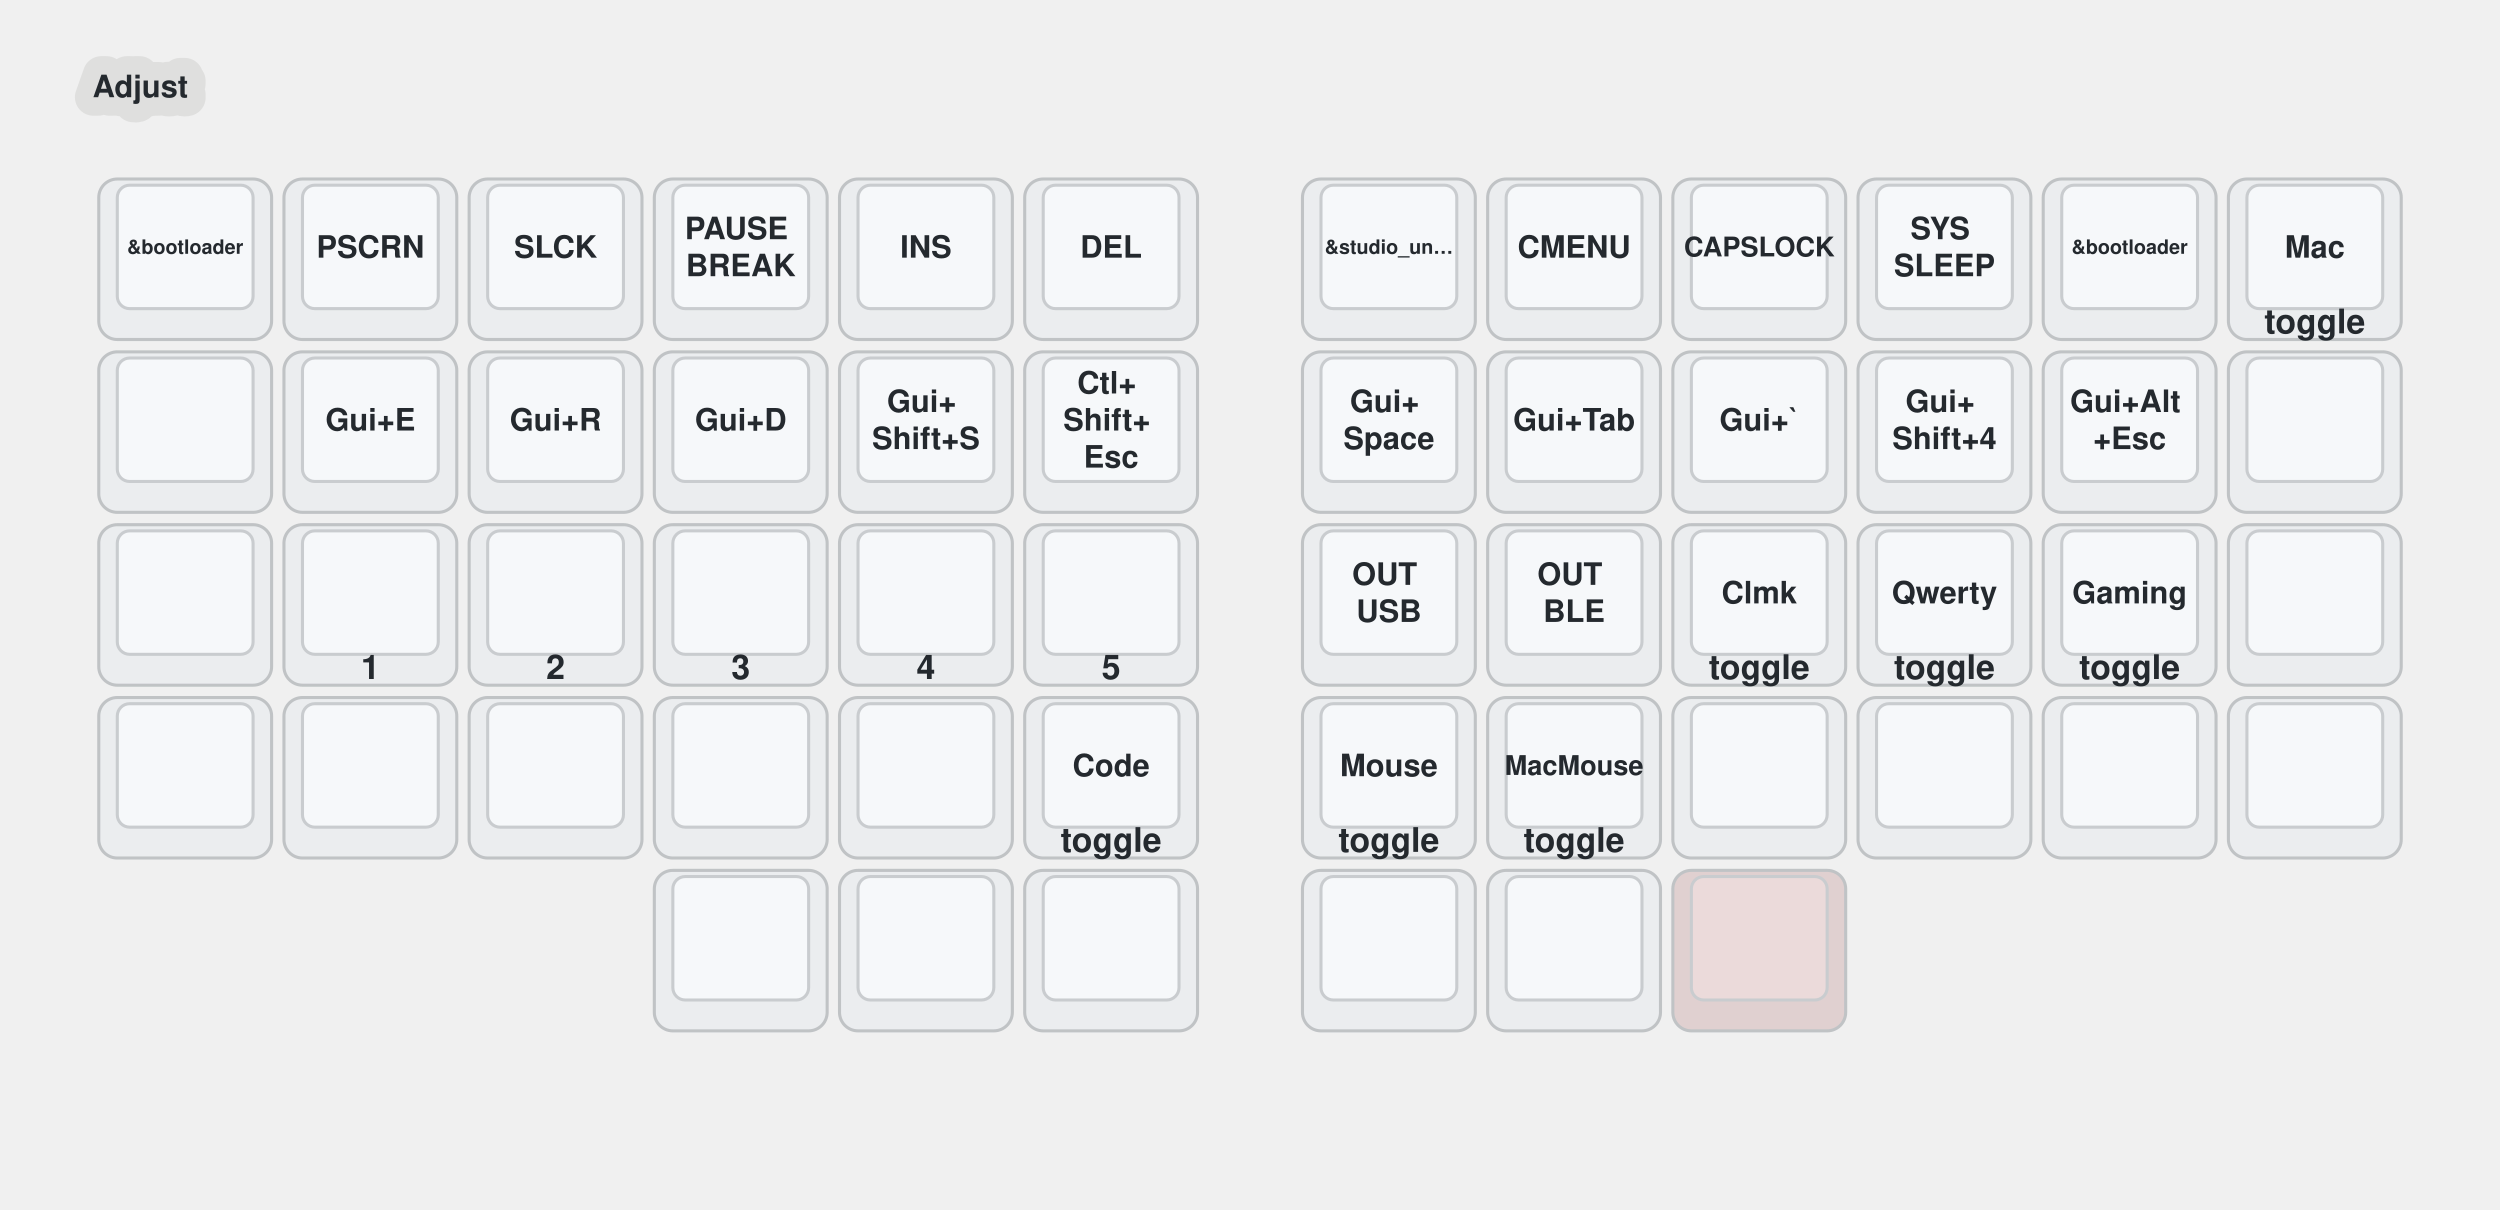
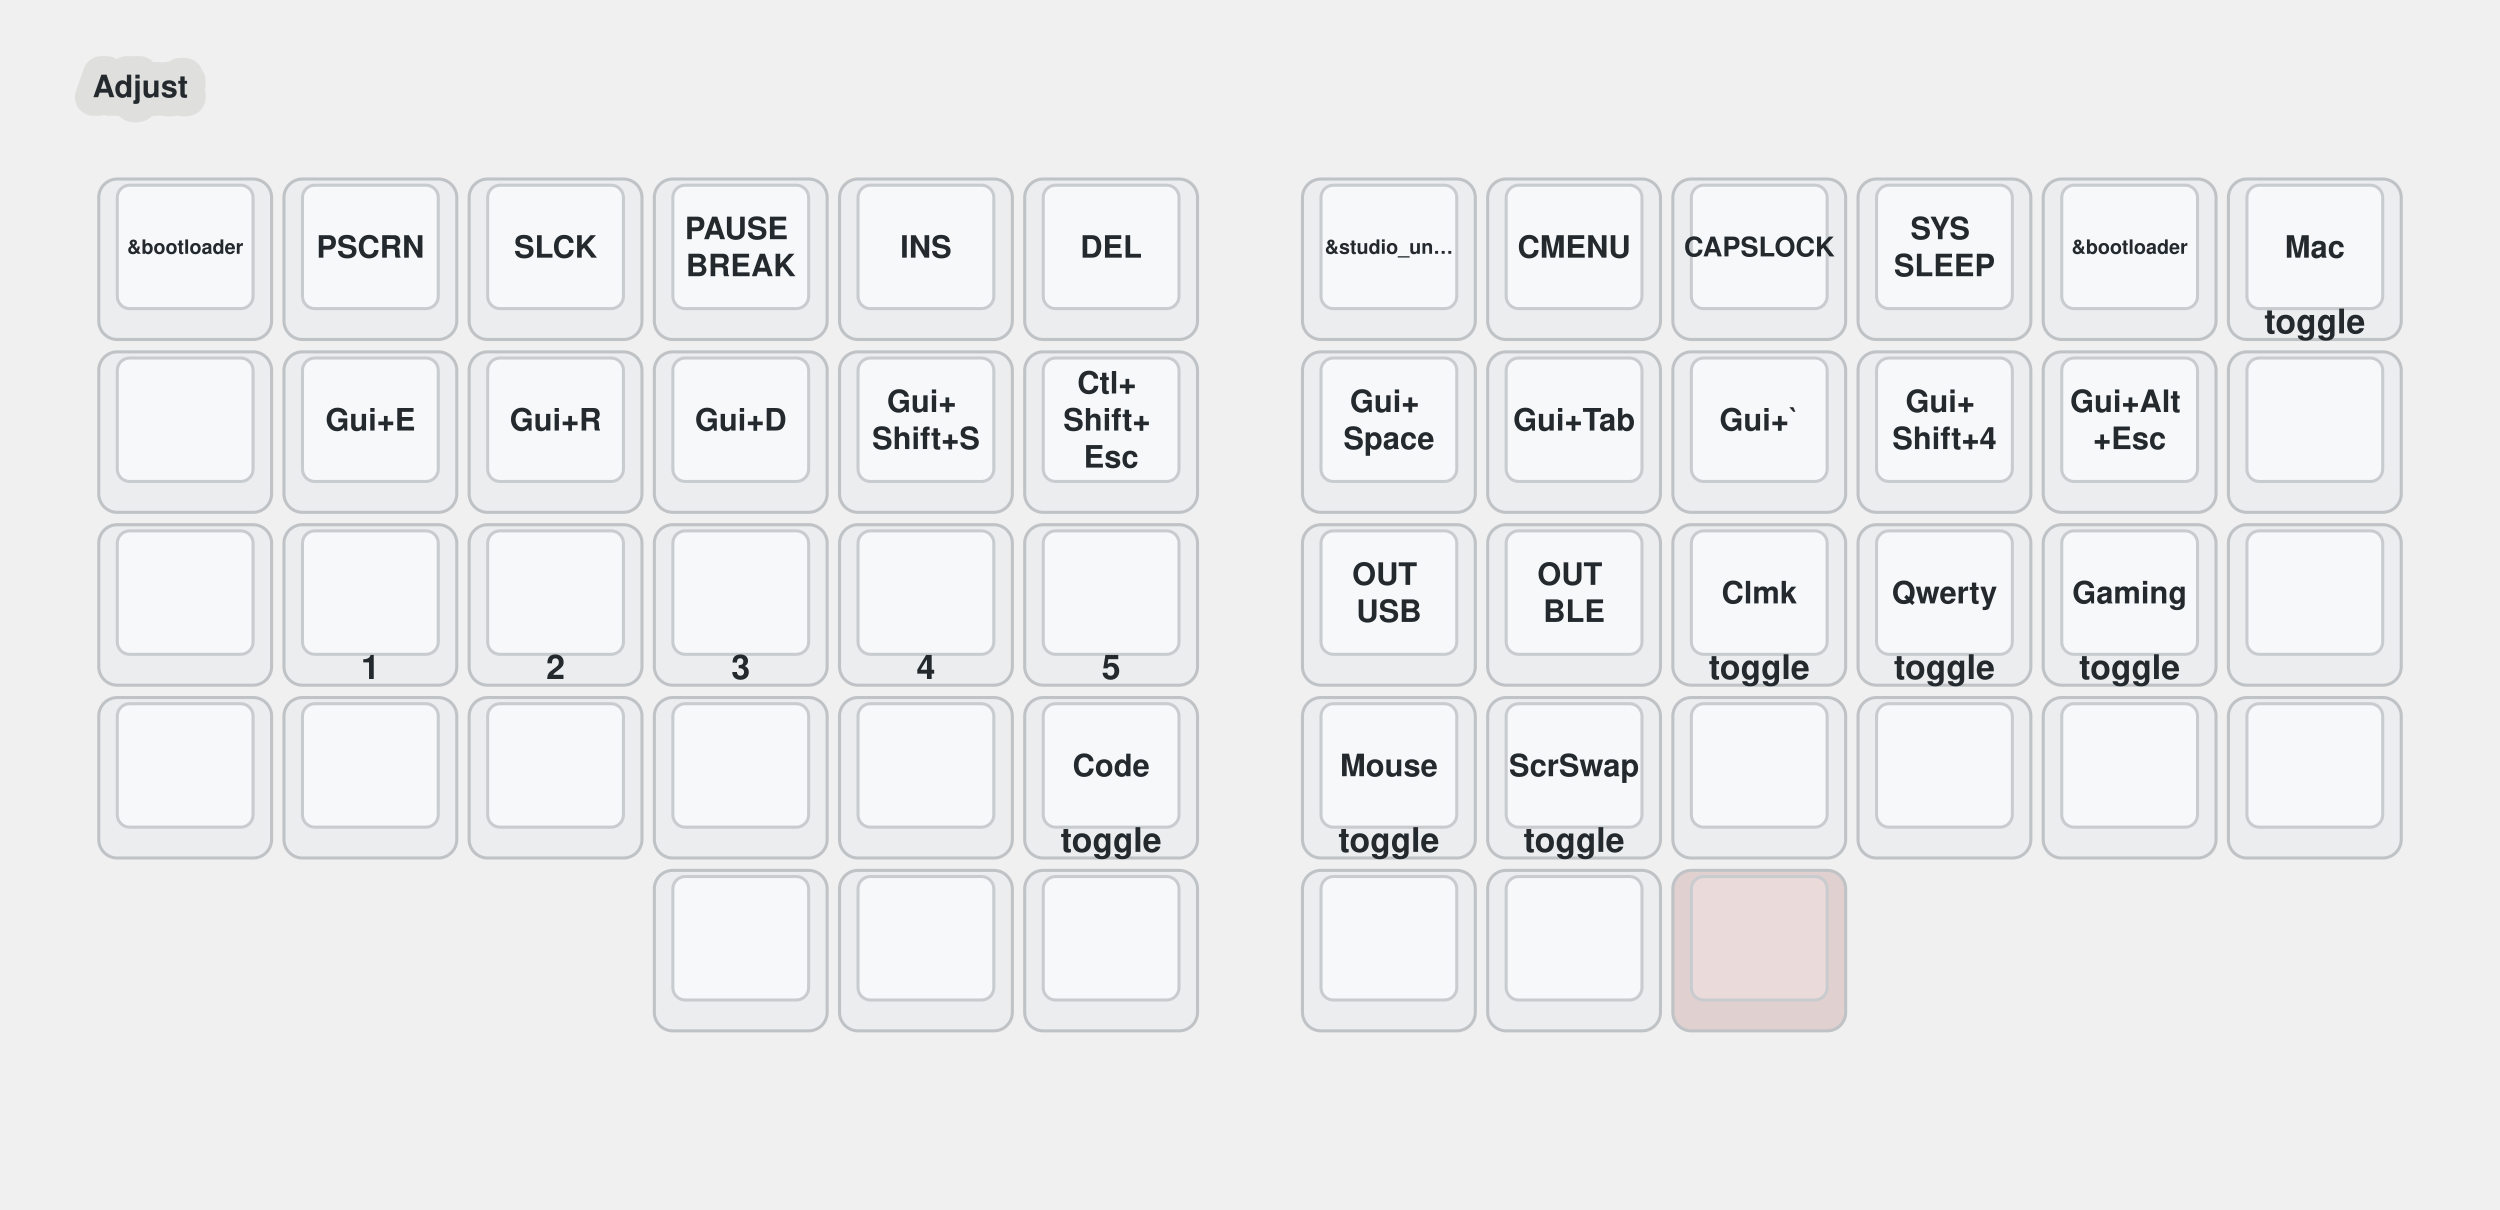
<svg xmlns="http://www.w3.org/2000/svg" xmlns:xlink="http://www.w3.org/1999/xlink" width="810" height="392" viewBox="0 0 810 392" class="keymap">
  <defs>/* start glyphs */
<svg id="mdi:bluetooth-connect">
      <svg id="mdi-bluetooth-connect" viewBox="0 0 24 24">
        <path d="M19,10L17,12L19,14L21,12M14.88,16.29L13,18.17V14.41M13,5.83L14.88,7.71L13,9.58M17.71,7.71L12,2H11V9.58L6.41,5L5,6.41L10.59,12L5,17.58L6.41,19L11,14.41V22H12L17.71,16.29L13.41,12M7,12L5,10L3,12L5,14L7,12Z" />
      </svg>
    </svg>
    <svg id="mdi:bluetooth-off">
      <svg id="mdi-bluetooth-off" viewBox="0 0 24 24">
        <path d="M13,5.83L14.88,7.71L13.28,9.31L14.69,10.72L17.71,7.7L12,2H11V7.03L13,9.03M5.41,4L4,5.41L10.59,12L5,17.59L6.41,19L11,14.41V22H12L16.29,17.71L18.59,20L20,18.59M13,18.17V14.41L14.88,16.29" />
      </svg>
    </svg>
    <svg id="mdi:transfer">
      <svg id="mdi-transfer" viewBox="0 0 24 24">
        <path d="M8 4A2 2 0 0 0 6 6V10H8V6H16V9H13.5L17 12.5L20.5 9H18V6A2 2 0 0 0 16 4H8M3 12V14H11V12H3M3 15V17H11V15H3M13 15V17H21V15H13M3 18V20H11V18H3M13 18V20H21V18H13Z" />
      </svg>
    </svg>
  </defs>/* end glyphs */
<style>/* inherit to force styles through use tags */
svg path {
    fill: inherit;
}

/* font and background color specifications */
svg.keymap {
    font-family: SFMono-Regular,Consolas,Liberation Mono,Menlo,monospace;
    font-size: 14px;
    font-kerning: normal;
    text-rendering: optimizeLegibility;
    fill: #24292e;
}

/* default key styling */
rect.key {
    fill: #f6f8fa;
}

rect.key, rect.combo {
    stroke: #c9cccf;
    stroke-width: 1;
}

/* default key side styling, only used is draw_key_sides is set */
rect.side {
    filter: brightness(90%);
}

/* color accent for combo boxes */
rect.combo, rect.combo-separate {
    fill: #cdf;
}

/* color accent for held keys */
rect.held, rect.combo.held {
    fill: #fdd;
}

/* color accent for ghost (optional) keys */
rect.ghost, rect.combo.ghost {
    stroke-dasharray: 4, 4;
    stroke-width: 2;
}

text {
    text-anchor: middle;
    dominant-baseline: middle;
}

/* styling for layer labels */
text.label {
    font-weight: bold;
    text-anchor: start;
    stroke: white;
    stroke-width: 4;
    paint-order: stroke;
}

/* styling for optional footer */
text.footer {
    text-anchor: end;
    dominant-baseline: auto;
    stroke: white;
    stroke-width: 4;
    paint-order: stroke;
}

/* styling for combo tap, and key non-tap label text */
text.combo, text.hold, text.shifted, text.left, text.right, text.tl, text.tr, text.bl, text.br {
    font-size: 11px;
}

text.hold, text.bl, text.br {
    text-anchor: middle;
    dominant-baseline: auto;
}

text.shifted, text.tl, text.tr {
    text-anchor: middle;
    dominant-baseline: hanging;
}

text.left, text.tl, text.bl {
    text-anchor: start;
}

text.right, text.tr, text.br {
    text-anchor: end;
}

text.layer-activator {
    text-decoration: underline;
}

/* styling for hold/shifted label text in combo box */
text.combo.hold, text.combo.shifted, text.combo.left, text.combo.right {
    font-size: 8px;
}

/* lighter symbol for transparent keys */
text.trans {
    fill: #7b7e81;
}

/* styling for combo dendrons */
path.combo {
    stroke-width: 1;
    stroke: gray;
    fill: none;
}

/* Start Tabler Icons Cleanup */
/* cannot use height/width with glyphs */
.icon-tabler &gt; path {
    fill: inherit;
    stroke: inherit;
    stroke-width: 2;
}
/* hide tabler's default box */
.icon-tabler &gt; path[stroke="none"][fill="none"] {
    visibility: hidden;
}
/* End Tabler Icons Cleanup */

svg.keymap {
  font-family: Helvetica Neue, Helvetica, Arial, sans-serif;
  font-size: 10px;
  font-weight: bold;
}

text.label {
  stroke: #dfdfde;
  stroke-width: 12;
  stroke-linejoin: round;
}

rect.combo, rect.combo-separate {
  opacity: 0.95;
  stroke: #c9cccf;
  stroke-width: 0.5;
  fill: #d7eaed;
}
path.combo {
  stroke-dasharray: 4, 4;
  stroke-opacity: 0.3;
}

rect.held, rect.combo.held {
  fill: #ebdada;
}

.trans.tap, .ghost.tap {
  opacity: 0.5;
}

.shifted {
  translate: -9px 3px;
  opacity: 0.3;
}

.toggle.shifted {
  translate: -12px 17px;
  opacity: 1.0;
}
.toggle.hold {
  translate: 12px -25px;
}

.text_with_symbol.tap {
  translate: -1px 1px;
}
.text_with_symbol.shifted {
  translate: 8px 13px;
  font-size: 8px;
  opacity: 1.0;
}

.combo.text_with_symbol.tap {
  translate: -1px 1px;
}
.combo.text_with_symbol.shifted {
  translate: 7px 5px;
  font-size: 8px;
  opacity: 1.0;
}
</style>
  <g transform="translate(30, 0)" class="layer-Adjust">
    <text x="0" y="28" class="label" id="Adjust">Adjust</text>
    <g transform="translate(0, 56)">
      <g transform="translate(30, 28)" class="key keypos-0">
        <rect rx="6" ry="6" x="-28" y="-26" width="56" height="52" class="key side" />
        <rect rx="4" ry="4" x="-22" y="-24" width="44" height="40" class="key" />
        <text x="0" y="-4" class="key tap">
          <tspan style="font-size: 64%">&amp;bootloader</tspan>
        </text>
      </g>
      <g transform="translate(90, 28)" class="key keypos-1">
        <rect rx="6" ry="6" x="-28" y="-26" width="56" height="52" class="key side" />
        <rect rx="4" ry="4" x="-22" y="-24" width="44" height="40" class="key" />
        <text x="0" y="-4" class="key tap">PSCRN</text>
      </g>
      <g transform="translate(150, 28)" class="key keypos-2">
        <rect rx="6" ry="6" x="-28" y="-26" width="56" height="52" class="key side" />
        <rect rx="4" ry="4" x="-22" y="-24" width="44" height="40" class="key" />
        <text x="0" y="-4" class="key tap">SLCK</text>
      </g>
      <g transform="translate(210, 28)" class="key keypos-3">
        <rect rx="6" ry="6" x="-28" y="-26" width="56" height="52" class="key side" />
        <rect rx="4" ry="4" x="-22" y="-24" width="44" height="40" class="key" />
        <text x="0" y="-4" class="key tap">
          <tspan x="0" dy="-0.6em">PAUSE</tspan>
          <tspan x="0" dy="1.2em">BREAK</tspan>
        </text>
      </g>
      <g transform="translate(270, 28)" class="key keypos-4">
        <rect rx="6" ry="6" x="-28" y="-26" width="56" height="52" class="key side" />
        <rect rx="4" ry="4" x="-22" y="-24" width="44" height="40" class="key" />
        <text x="0" y="-4" class="key tap">INS</text>
      </g>
      <g transform="translate(330, 28)" class="key keypos-5">
        <rect rx="6" ry="6" x="-28" y="-26" width="56" height="52" class="key side" />
        <rect rx="4" ry="4" x="-22" y="-24" width="44" height="40" class="key" />
        <text x="0" y="-4" class="key tap">DEL</text>
      </g>
      <g transform="translate(420, 28)" class="key keypos-6">
        <rect rx="6" ry="6" x="-28" y="-26" width="56" height="52" class="key side" />
        <rect rx="4" ry="4" x="-22" y="-24" width="44" height="40" class="key" />
        <text x="0" y="-4" class="key tap">
          <tspan style="font-size: 64%">&amp;studio_un…</tspan>
        </text>
      </g>
      <g transform="translate(480, 28)" class="key keypos-7">
        <rect rx="6" ry="6" x="-28" y="-26" width="56" height="52" class="key side" />
        <rect rx="4" ry="4" x="-22" y="-24" width="44" height="40" class="key" />
        <text x="0" y="-4" class="key tap">CMENU</text>
      </g>
      <g transform="translate(540, 28)" class="key keypos-8">
        <rect rx="6" ry="6" x="-28" y="-26" width="56" height="52" class="key side" />
        <rect rx="4" ry="4" x="-22" y="-24" width="44" height="40" class="key" />
        <text x="0" y="-4" class="key tap">
          <tspan style="font-size: 88%">CAPSLOCK</tspan>
        </text>
      </g>
      <g transform="translate(600, 28)" class="key keypos-9">
        <rect rx="6" ry="6" x="-28" y="-26" width="56" height="52" class="key side" />
        <rect rx="4" ry="4" x="-22" y="-24" width="44" height="40" class="key" />
        <text x="0" y="-4" class="key tap">
          <tspan x="0" dy="-0.6em">SYS</tspan>
          <tspan x="0" dy="1.2em">SLEEP</tspan>
        </text>
      </g>
      <g transform="translate(660, 28)" class="key keypos-10">
        <rect rx="6" ry="6" x="-28" y="-26" width="56" height="52" class="key side" />
        <rect rx="4" ry="4" x="-22" y="-24" width="44" height="40" class="key" />
        <text x="0" y="-4" class="key tap">
          <tspan style="font-size: 64%">&amp;bootloader</tspan>
        </text>
      </g>
      <g transform="translate(720, 28)" class="key keypos-11">
        <rect rx="6" ry="6" x="-28" y="-26" width="56" height="52" class="key side" />
        <rect rx="4" ry="4" x="-22" y="-24" width="44" height="40" class="key" />
        <text x="0" y="-4" class="key tap">Mac</text>
        <text x="0" y="24" class="key hold">toggle</text>
      </g>
      <g transform="translate(30, 84)" class="key trans keypos-12">
        <rect rx="6" ry="6" x="-28" y="-26" width="56" height="52" class="key trans side" />
        <rect rx="4" ry="4" x="-22" y="-24" width="44" height="40" class="key trans" />
        <use href="#mdi:transfer" xlink:href="#mdi:transfer" x="-11" y="-15" height="22" width="22.0" class="key trans tap glyph mdi:transfer" />
      </g>
      <g transform="translate(90, 84)" class="key keypos-13">
        <rect rx="6" ry="6" x="-28" y="-26" width="56" height="52" class="key side" />
        <rect rx="4" ry="4" x="-22" y="-24" width="44" height="40" class="key" />
        <text x="0" y="-4" class="key tap">Gui+E</text>
      </g>
      <g transform="translate(150, 84)" class="key keypos-14">
        <rect rx="6" ry="6" x="-28" y="-26" width="56" height="52" class="key side" />
        <rect rx="4" ry="4" x="-22" y="-24" width="44" height="40" class="key" />
        <text x="0" y="-4" class="key tap">Gui+R</text>
      </g>
      <g transform="translate(210, 84)" class="key keypos-15">
        <rect rx="6" ry="6" x="-28" y="-26" width="56" height="52" class="key side" />
        <rect rx="4" ry="4" x="-22" y="-24" width="44" height="40" class="key" />
        <text x="0" y="-4" class="key tap">Gui+D</text>
      </g>
      <g transform="translate(270, 84)" class="key keypos-16">
        <rect rx="6" ry="6" x="-28" y="-26" width="56" height="52" class="key side" />
        <rect rx="4" ry="4" x="-22" y="-24" width="44" height="40" class="key" />
        <text x="0" y="-4" class="key tap">
          <tspan x="0" dy="-0.6em">Gui+</tspan>
          <tspan x="0" dy="1.2em">Shift+S</tspan>
        </text>
      </g>
      <g transform="translate(330, 84)" class="key keypos-17">
        <rect rx="6" ry="6" x="-28" y="-26" width="56" height="52" class="key side" />
        <rect rx="4" ry="4" x="-22" y="-24" width="44" height="40" class="key" />
        <text x="0" y="-4" class="key tap">
          <tspan x="0" dy="-1.2em">Ctl+</tspan>
          <tspan x="0" dy="1.2em">Shift+</tspan>
          <tspan x="0" dy="1.2em">Esc</tspan>
        </text>
      </g>
      <g transform="translate(420, 84)" class="key keypos-18">
        <rect rx="6" ry="6" x="-28" y="-26" width="56" height="52" class="key side" />
        <rect rx="4" ry="4" x="-22" y="-24" width="44" height="40" class="key" />
        <text x="0" y="-4" class="key tap">
          <tspan x="0" dy="-0.6em">Gui+</tspan>
          <tspan x="0" dy="1.2em">Space</tspan>
        </text>
      </g>
      <g transform="translate(480, 84)" class="key keypos-19">
        <rect rx="6" ry="6" x="-28" y="-26" width="56" height="52" class="key side" />
        <rect rx="4" ry="4" x="-22" y="-24" width="44" height="40" class="key" />
        <text x="0" y="-4" class="key tap">Gui+Tab</text>
      </g>
      <g transform="translate(540, 84)" class="key keypos-20">
        <rect rx="6" ry="6" x="-28" y="-26" width="56" height="52" class="key side" />
        <rect rx="4" ry="4" x="-22" y="-24" width="44" height="40" class="key" />
        <text x="0" y="-4" class="key tap">Gui+`</text>
      </g>
      <g transform="translate(600, 84)" class="key keypos-21">
        <rect rx="6" ry="6" x="-28" y="-26" width="56" height="52" class="key side" />
        <rect rx="4" ry="4" x="-22" y="-24" width="44" height="40" class="key" />
        <text x="0" y="-4" class="key tap">
          <tspan x="0" dy="-0.6em">Gui+</tspan>
          <tspan x="0" dy="1.2em">Shift+4</tspan>
        </text>
      </g>
      <g transform="translate(660, 84)" class="key keypos-22">
        <rect rx="6" ry="6" x="-28" y="-26" width="56" height="52" class="key side" />
        <rect rx="4" ry="4" x="-22" y="-24" width="44" height="40" class="key" />
        <text x="0" y="-4" class="key tap">
          <tspan x="0" dy="-0.6em">Gui+Alt</tspan>
          <tspan x="0" dy="1.2em">+Esc</tspan>
        </text>
      </g>
      <g transform="translate(720, 84)" class="key trans keypos-23">
        <rect rx="6" ry="6" x="-28" y="-26" width="56" height="52" class="key trans side" />
        <rect rx="4" ry="4" x="-22" y="-24" width="44" height="40" class="key trans" />
        <use href="#mdi:transfer" xlink:href="#mdi:transfer" x="-11" y="-15" height="22" width="22.0" class="key trans tap glyph mdi:transfer" />
      </g>
      <g transform="translate(30, 140)" class="key keypos-24">
        <rect rx="6" ry="6" x="-28" y="-26" width="56" height="52" class="key side" />
        <rect rx="4" ry="4" x="-22" y="-24" width="44" height="40" class="key" />
        <use href="#mdi:bluetooth-off" xlink:href="#mdi:bluetooth-off" x="-11" y="-15" height="22" width="22.0" class="key tap glyph mdi:bluetooth-off" />
      </g>
      <g transform="translate(90, 140)" class="key keypos-25">
        <rect rx="6" ry="6" x="-28" y="-26" width="56" height="52" class="key side" />
        <rect rx="4" ry="4" x="-22" y="-24" width="44" height="40" class="key" />
        <text x="0" y="24" class="key hold">1</text>
        <use href="#mdi:bluetooth-connect" xlink:href="#mdi:bluetooth-connect" x="-8" y="-24" height="16" width="16.0" class="key shifted glyph mdi:bluetooth-connect" />
      </g>
      <g transform="translate(150, 140)" class="key keypos-26">
        <rect rx="6" ry="6" x="-28" y="-26" width="56" height="52" class="key side" />
        <rect rx="4" ry="4" x="-22" y="-24" width="44" height="40" class="key" />
        <text x="0" y="24" class="key hold">2</text>
        <use href="#mdi:bluetooth-connect" xlink:href="#mdi:bluetooth-connect" x="-8" y="-24" height="16" width="16.0" class="key shifted glyph mdi:bluetooth-connect" />
      </g>
      <g transform="translate(210, 140)" class="key keypos-27">
        <rect rx="6" ry="6" x="-28" y="-26" width="56" height="52" class="key side" />
        <rect rx="4" ry="4" x="-22" y="-24" width="44" height="40" class="key" />
        <text x="0" y="24" class="key hold">3</text>
        <use href="#mdi:bluetooth-connect" xlink:href="#mdi:bluetooth-connect" x="-8" y="-24" height="16" width="16.0" class="key shifted glyph mdi:bluetooth-connect" />
      </g>
      <g transform="translate(270, 140)" class="key keypos-28">
        <rect rx="6" ry="6" x="-28" y="-26" width="56" height="52" class="key side" />
        <rect rx="4" ry="4" x="-22" y="-24" width="44" height="40" class="key" />
        <text x="0" y="24" class="key hold">4</text>
        <use href="#mdi:bluetooth-connect" xlink:href="#mdi:bluetooth-connect" x="-8" y="-24" height="16" width="16.0" class="key shifted glyph mdi:bluetooth-connect" />
      </g>
      <g transform="translate(330, 140)" class="key keypos-29">
        <rect rx="6" ry="6" x="-28" y="-26" width="56" height="52" class="key side" />
        <rect rx="4" ry="4" x="-22" y="-24" width="44" height="40" class="key" />
        <text x="0" y="24" class="key hold">5</text>
        <use href="#mdi:bluetooth-connect" xlink:href="#mdi:bluetooth-connect" x="-8" y="-24" height="16" width="16.0" class="key shifted glyph mdi:bluetooth-connect" />
      </g>
      <g transform="translate(420, 140)" class="key keypos-30">
        <rect rx="6" ry="6" x="-28" y="-26" width="56" height="52" class="key side" />
        <rect rx="4" ry="4" x="-22" y="-24" width="44" height="40" class="key" />
        <text x="0" y="-4" class="key tap">
          <tspan x="0" dy="-0.6em">OUT</tspan>
          <tspan x="0" dy="1.2em">USB</tspan>
        </text>
      </g>
      <g transform="translate(480, 140)" class="key keypos-31">
        <rect rx="6" ry="6" x="-28" y="-26" width="56" height="52" class="key side" />
        <rect rx="4" ry="4" x="-22" y="-24" width="44" height="40" class="key" />
        <text x="0" y="-4" class="key tap">
          <tspan x="0" dy="-0.6em">OUT</tspan>
          <tspan x="0" dy="1.2em">BLE</tspan>
        </text>
      </g>
      <g transform="translate(540, 140)" class="key keypos-32">
        <rect rx="6" ry="6" x="-28" y="-26" width="56" height="52" class="key side" />
        <rect rx="4" ry="4" x="-22" y="-24" width="44" height="40" class="key" />
        <text x="0" y="-4" class="key tap">Clmk</text>
        <text x="0" y="24" class="key hold">toggle</text>
      </g>
      <g transform="translate(600, 140)" class="key keypos-33">
        <rect rx="6" ry="6" x="-28" y="-26" width="56" height="52" class="key side" />
        <rect rx="4" ry="4" x="-22" y="-24" width="44" height="40" class="key" />
        <text x="0" y="-4" class="key tap">Qwerty</text>
        <text x="0" y="24" class="key hold">toggle</text>
      </g>
      <g transform="translate(660, 140)" class="key keypos-34">
        <rect rx="6" ry="6" x="-28" y="-26" width="56" height="52" class="key side" />
        <rect rx="4" ry="4" x="-22" y="-24" width="44" height="40" class="key" />
        <text x="0" y="-4" class="key tap">Gaming</text>
        <text x="0" y="24" class="key hold">toggle</text>
      </g>
      <g transform="translate(720, 140)" class="key trans keypos-35">
        <rect rx="6" ry="6" x="-28" y="-26" width="56" height="52" class="key trans side" />
        <rect rx="4" ry="4" x="-22" y="-24" width="44" height="40" class="key trans" />
        <use href="#mdi:transfer" xlink:href="#mdi:transfer" x="-11" y="-15" height="22" width="22.0" class="key trans tap glyph mdi:transfer" />
      </g>
      <g transform="translate(30, 196)" class="key trans keypos-36">
        <rect rx="6" ry="6" x="-28" y="-26" width="56" height="52" class="key trans side" />
        <rect rx="4" ry="4" x="-22" y="-24" width="44" height="40" class="key trans" />
        <use href="#mdi:transfer" xlink:href="#mdi:transfer" x="-11" y="-15" height="22" width="22.0" class="key trans tap glyph mdi:transfer" />
      </g>
      <g transform="translate(90, 196)" class="key trans keypos-37">
        <rect rx="6" ry="6" x="-28" y="-26" width="56" height="52" class="key trans side" />
        <rect rx="4" ry="4" x="-22" y="-24" width="44" height="40" class="key trans" />
        <use href="#mdi:transfer" xlink:href="#mdi:transfer" x="-11" y="-15" height="22" width="22.0" class="key trans tap glyph mdi:transfer" />
      </g>
      <g transform="translate(150, 196)" class="key trans keypos-38">
        <rect rx="6" ry="6" x="-28" y="-26" width="56" height="52" class="key trans side" />
        <rect rx="4" ry="4" x="-22" y="-24" width="44" height="40" class="key trans" />
        <use href="#mdi:transfer" xlink:href="#mdi:transfer" x="-11" y="-15" height="22" width="22.0" class="key trans tap glyph mdi:transfer" />
      </g>
      <g transform="translate(210, 196)" class="key trans keypos-39">
        <rect rx="6" ry="6" x="-28" y="-26" width="56" height="52" class="key trans side" />
        <rect rx="4" ry="4" x="-22" y="-24" width="44" height="40" class="key trans" />
        <use href="#mdi:transfer" xlink:href="#mdi:transfer" x="-11" y="-15" height="22" width="22.0" class="key trans tap glyph mdi:transfer" />
      </g>
      <g transform="translate(270, 196)" class="key trans keypos-40">
        <rect rx="6" ry="6" x="-28" y="-26" width="56" height="52" class="key trans side" />
        <rect rx="4" ry="4" x="-22" y="-24" width="44" height="40" class="key trans" />
        <use href="#mdi:transfer" xlink:href="#mdi:transfer" x="-11" y="-15" height="22" width="22.0" class="key trans tap glyph mdi:transfer" />
      </g>
      <g transform="translate(330, 196)" class="key keypos-41">
        <rect rx="6" ry="6" x="-28" y="-26" width="56" height="52" class="key side" />
        <rect rx="4" ry="4" x="-22" y="-24" width="44" height="40" class="key" />
        <text x="0" y="-4" class="key tap">Code</text>
        <text x="0" y="24" class="key hold">toggle</text>
      </g>
      <g transform="translate(420, 196)" class="key keypos-42">
        <rect rx="6" ry="6" x="-28" y="-26" width="56" height="52" class="key side" />
        <rect rx="4" ry="4" x="-22" y="-24" width="44" height="40" class="key" />
        <text x="0" y="-4" class="key tap">Mouse</text>
        <text x="0" y="24" class="key hold">toggle</text>
      </g>
      <g transform="translate(480, 196)" class="key keypos-43">
        <rect rx="6" ry="6" x="-28" y="-26" width="56" height="52" class="key side" />
        <rect rx="4" ry="4" x="-22" y="-24" width="44" height="40" class="key" />
-         <text x="0" y="-4" class="key tap">
-           <tspan style="font-size: 88%">MacMouse</tspan>
-         </text>
+         <text x="0" y="-4" class="key tap">ScrSwap</text>
        <text x="0" y="24" class="key hold">toggle</text>
      </g>
      <g transform="translate(540, 196)" class="key trans keypos-44">
        <rect rx="6" ry="6" x="-28" y="-26" width="56" height="52" class="key trans side" />
        <rect rx="4" ry="4" x="-22" y="-24" width="44" height="40" class="key trans" />
        <use href="#mdi:transfer" xlink:href="#mdi:transfer" x="-11" y="-15" height="22" width="22.0" class="key trans tap glyph mdi:transfer" />
      </g>
      <g transform="translate(600, 196)" class="key trans keypos-45">
        <rect rx="6" ry="6" x="-28" y="-26" width="56" height="52" class="key trans side" />
        <rect rx="4" ry="4" x="-22" y="-24" width="44" height="40" class="key trans" />
        <use href="#mdi:transfer" xlink:href="#mdi:transfer" x="-11" y="-15" height="22" width="22.0" class="key trans tap glyph mdi:transfer" />
      </g>
      <g transform="translate(660, 196)" class="key trans keypos-46">
        <rect rx="6" ry="6" x="-28" y="-26" width="56" height="52" class="key trans side" />
        <rect rx="4" ry="4" x="-22" y="-24" width="44" height="40" class="key trans" />
        <use href="#mdi:transfer" xlink:href="#mdi:transfer" x="-11" y="-15" height="22" width="22.0" class="key trans tap glyph mdi:transfer" />
      </g>
      <g transform="translate(720, 196)" class="key trans keypos-47">
        <rect rx="6" ry="6" x="-28" y="-26" width="56" height="52" class="key trans side" />
        <rect rx="4" ry="4" x="-22" y="-24" width="44" height="40" class="key trans" />
        <use href="#mdi:transfer" xlink:href="#mdi:transfer" x="-11" y="-15" height="22" width="22.0" class="key trans tap glyph mdi:transfer" />
      </g>
      <g transform="translate(210, 252)" class="key trans keypos-48">
        <rect rx="6" ry="6" x="-28" y="-26" width="56" height="52" class="key trans side" />
        <rect rx="4" ry="4" x="-22" y="-24" width="44" height="40" class="key trans" />
        <use href="#mdi:transfer" xlink:href="#mdi:transfer" x="-11" y="-15" height="22" width="22.0" class="key trans tap glyph mdi:transfer" />
      </g>
      <g transform="translate(270, 252)" class="key trans keypos-49">
        <rect rx="6" ry="6" x="-28" y="-26" width="56" height="52" class="key trans side" />
        <rect rx="4" ry="4" x="-22" y="-24" width="44" height="40" class="key trans" />
        <use href="#mdi:transfer" xlink:href="#mdi:transfer" x="-11" y="-15" height="22" width="22.0" class="key trans tap glyph mdi:transfer" />
      </g>
      <g transform="translate(330, 252)" class="key trans keypos-50">
        <rect rx="6" ry="6" x="-28" y="-26" width="56" height="52" class="key trans side" />
        <rect rx="4" ry="4" x="-22" y="-24" width="44" height="40" class="key trans" />
        <use href="#mdi:transfer" xlink:href="#mdi:transfer" x="-11" y="-15" height="22" width="22.0" class="key trans tap glyph mdi:transfer" />
      </g>
      <g transform="translate(420, 252)" class="key trans keypos-51">
        <rect rx="6" ry="6" x="-28" y="-26" width="56" height="52" class="key trans side" />
        <rect rx="4" ry="4" x="-22" y="-24" width="44" height="40" class="key trans" />
        <use href="#mdi:transfer" xlink:href="#mdi:transfer" x="-11" y="-15" height="22" width="22.0" class="key trans tap glyph mdi:transfer" />
      </g>
      <g transform="translate(480, 252)" class="key trans keypos-52">
        <rect rx="6" ry="6" x="-28" y="-26" width="56" height="52" class="key trans side" />
        <rect rx="4" ry="4" x="-22" y="-24" width="44" height="40" class="key trans" />
        <use href="#mdi:transfer" xlink:href="#mdi:transfer" x="-11" y="-15" height="22" width="22.0" class="key trans tap glyph mdi:transfer" />
      </g>
      <g transform="translate(540, 252)" class="key held keypos-53">
        <rect rx="6" ry="6" x="-28" y="-26" width="56" height="52" class="key held side" />
        <rect rx="4" ry="4" x="-22" y="-24" width="44" height="40" class="key held" />
      </g>
    </g>
  </g>
</svg>
